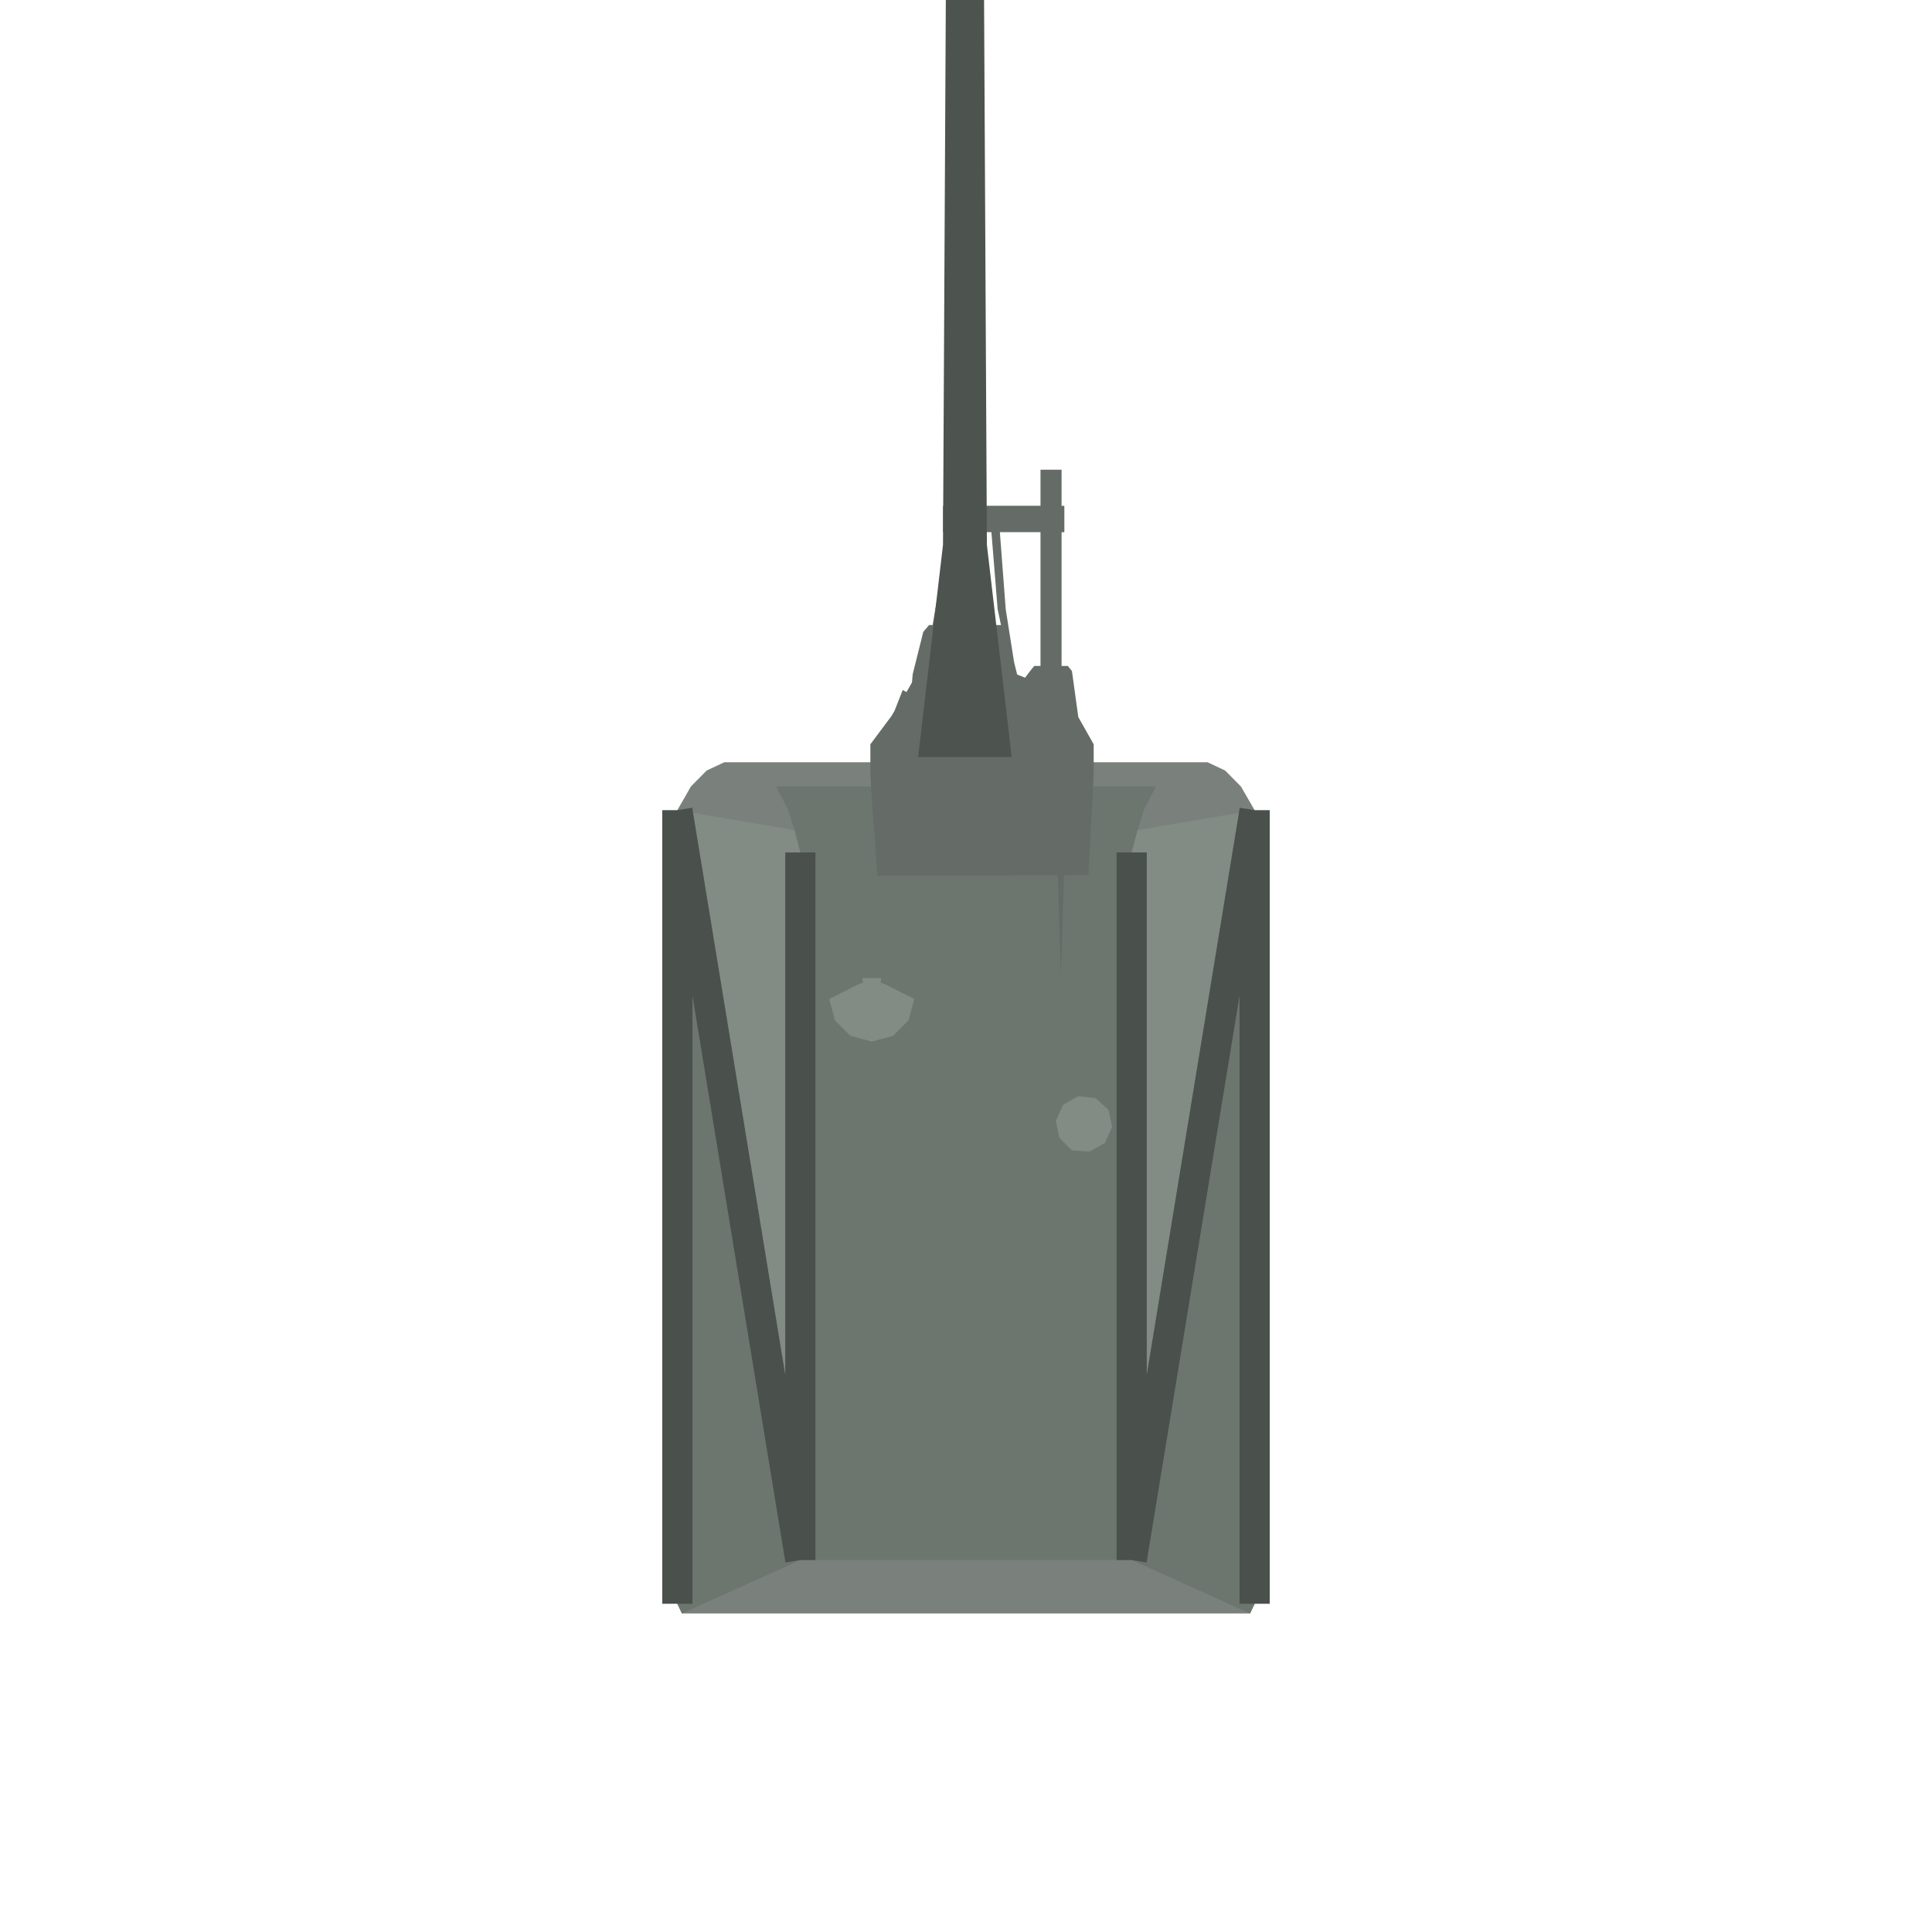
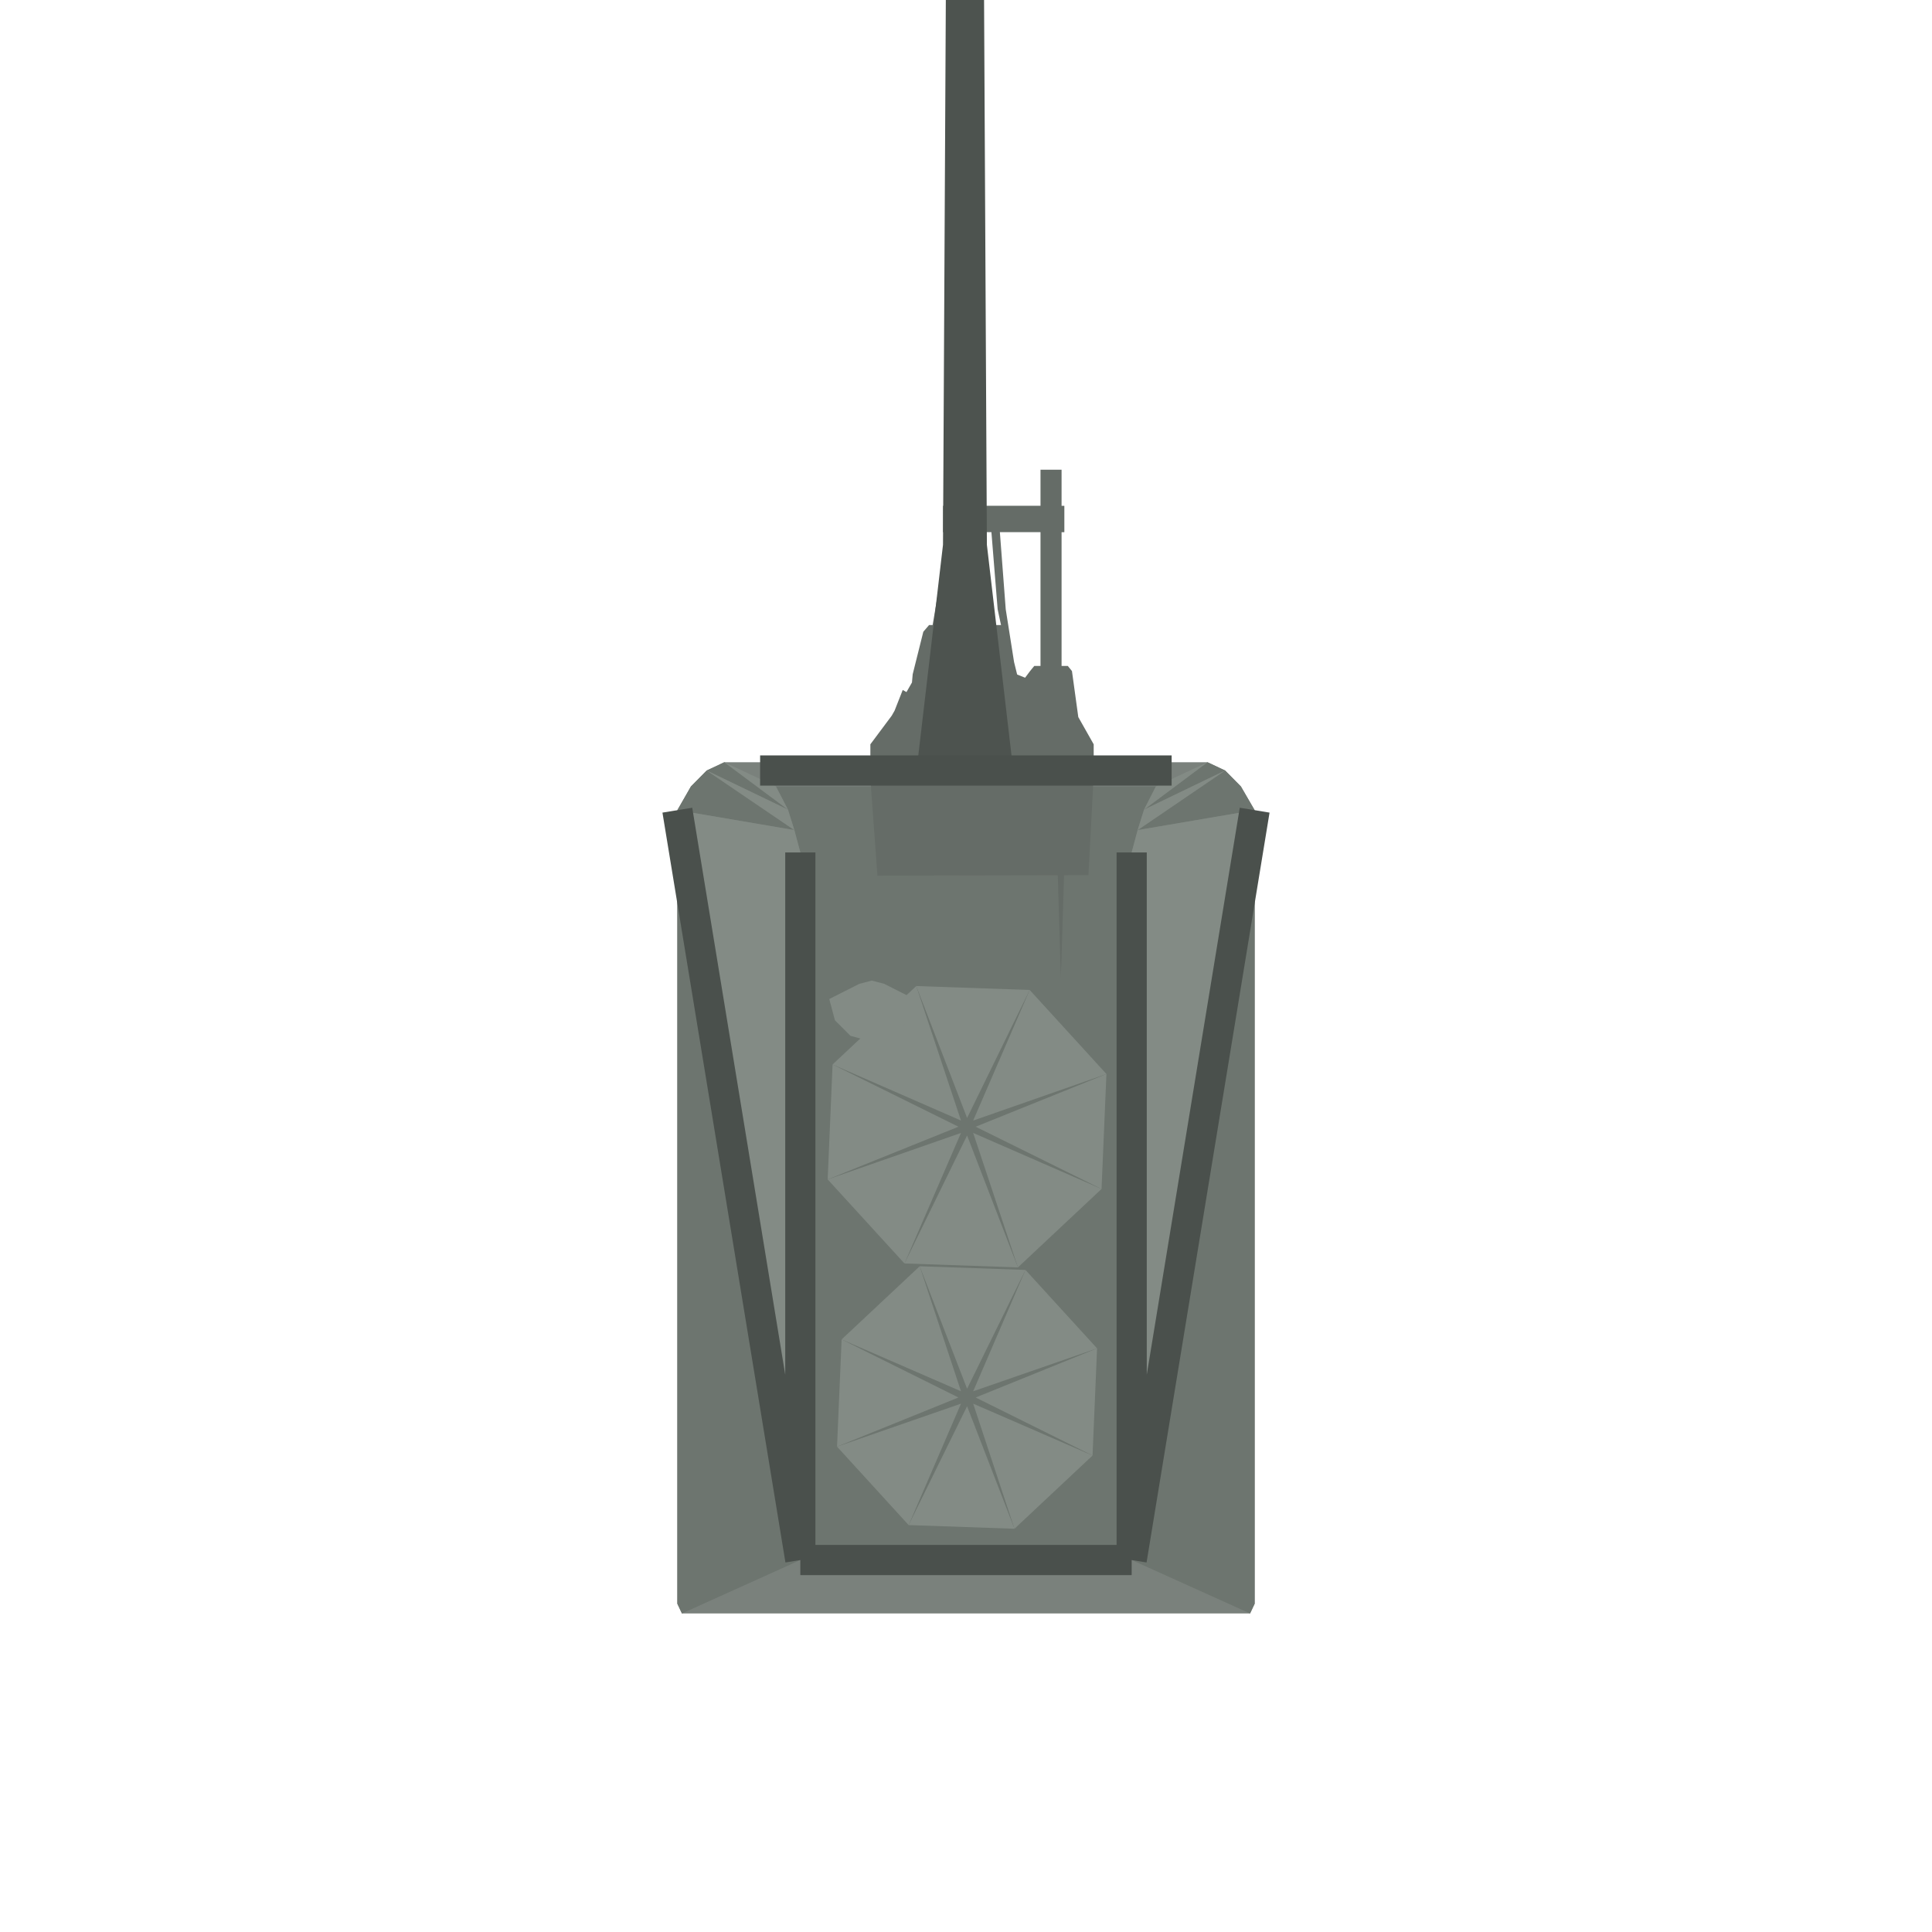
<svg xmlns="http://www.w3.org/2000/svg" viewBox="0 0 320 320">
-   <path d="M112.19 265.63 L112.95 267.24 L207.05 267.24 L207.81 265.63 L207.81 134.19 L205.53 130.26 L202.92 127.62 L200.00 126.25 L119.97 126.25 L117.05 127.62 L114.44 130.26 L112.19 134.19 Z" fill="#7a817c" fill-rule="evenodd" />
-   <path d="M112.19 265.63 L112.95 267.24 L132.56 258.39 L112.19 134.19 Z" fill="#6d756f" fill-rule="evenodd" />
-   <path d="M187.44 258.39 L207.05 267.24 L207.81 265.63 L207.81 134.19 Z" fill="#6d756f" fill-rule="evenodd" />
-   <path d="M128.52 130.26 L130.51 134.10 L131.57 137.49 L132.56 141.19 L132.56 258.39 L187.44 258.39 L187.44 141.19 L188.43 137.49 L189.49 134.10 L191.45 130.26 Z" fill="#6d756f" fill-rule="evenodd" />
-   <path d="M112.19 134.19 L132.56 258.39 L132.56 141.19 L131.57 137.49 Z" fill="#838b85" fill-rule="evenodd" />
-   <path d="M187.44 258.39 L207.81 134.19 L188.43 137.49 L187.44 141.19 Z" fill="#838b85" fill-rule="evenodd" />
-   <path d="M137.35 165.47 L138.29 168.99 L140.87 171.57 L144.39 172.52 L147.92 171.57 L150.49 168.99 L151.43 165.47 L146.45 162.95 L145.90 162.81 L145.92 161.99 L142.86 161.99 L142.90 162.80 L142.34 162.95 Z" fill="#838b85" fill-rule="evenodd" />
-   <path d="M174.88 185.64 L175.47 188.47 L177.53 190.53 L180.49 190.74 L183.01 189.31 L184.20 186.67 L183.61 183.83 L181.47 181.88 L178.59 181.56 L176.07 182.99 Z" fill="#838b85" fill-rule="evenodd" />
-   <path d="M144.16 128.27 L144.24 129.38 L144.27 130.50 L145.33 145.03 L175.20 144.97 L175.71 162.03 L175.76 160.05 L175.77 160.30 L176.24 144.97 L180.28 144.96 L181.04 130.50 L181.05 130.19 L181.15 128.27 L181.15 123.28 L178.60 118.77 L177.55 111.15 L176.86 110.30 L175.83 110.30 L175.83 88.15 L176.29 88.15 L176.29 83.78 L175.83 83.78 L175.83 77.80 L172.34 77.80 L172.34 83.77 L157.14 83.77 L156.19 83.78 L156.19 88.15 L156.70 88.15 L157.08 88.15 L157.08 88.19 L154.47 103.53 L153.88 103.53 L152.93 104.64 L151.17 111.68 L151.05 113.04 L150.14 114.63 L149.52 114.28 L148.17 117.71 L147.69 118.55 L144.16 123.28 Z M155.41 103.53 L158.35 88.33 L158.35 88.14 L164.21 88.14 L165.24 100.90 L165.81 103.58 L165.77 103.53 Z M165.61 88.14 L172.34 88.14 L172.34 110.30 L171.31 110.30 L170.61 111.15 L169.79 112.25 L168.47 111.72 L167.96 109.65 L166.58 100.91 Z" fill="#656c67" fill-rule="evenodd" />
-   <path d="M207.81 265.63 L207.81 134.19 M112.19 134.19 L112.19 265.63 M207.81 134.19 L187.44 258.39 M132.56 258.39 L112.19 134.19 M187.44 141.19 L187.44 258.39 M132.56 258.39 L132.56 141.19" fill="none" stroke="#4a504c" stroke-width="5" />
-   <path d="M152.07 125.39 L167.57 125.39 L163.46 90.24 L162.89 -19.64 L156.76 -19.64 L156.19 90.24 Z" fill="#4d534f" fill-rule="evenodd" />
+   <g class="vehicle-primary">
+     <path d="M112.19 265.63 L112.95 267.24 L207.05 267.24 L207.81 265.63 L207.81 134.19 L205.53 130.26 L202.92 127.62 L200.00 126.25 L119.97 126.25 L117.05 127.62 L114.44 130.26 L112.19 134.19 Z" fill="#7a817c" fill-rule="evenodd" />
+     <path d="M112.19 265.63 L112.95 267.24 L132.56 258.39 L112.19 134.19 Z" fill="#6d756f" fill-rule="evenodd" />
+     <path d="M112.19 134.19 L131.57 137.49 L117.05 127.62 L114.44 130.26 Z" fill="#6d756f" fill-rule="evenodd" />
+     <path d="M117.05 127.62 L130.51 134.10 L119.97 126.25 Z" fill="#6d756f" fill-rule="evenodd" />
+     <path d="M187.44 258.39 L207.05 267.24 L207.81 265.63 L207.81 134.19 Z" fill="#6d756f" fill-rule="evenodd" />
+     <path d="M188.43 137.49 L207.81 134.19 L205.53 130.26 L202.92 127.62 Z" fill="#6d756f" fill-rule="evenodd" />
+     <path d="M189.49 134.10 L202.92 127.62 L200.00 126.25 Z" fill="#6d756f" fill-rule="evenodd" />
+     <path d="M128.52 130.26 L130.51 134.10 L131.57 137.49 L132.56 141.19 L132.56 258.39 L187.44 258.39 L187.44 141.19 L188.43 137.49 L189.49 134.10 L191.45 130.26 Z" fill="#6d756f" fill-rule="evenodd" />
+     <path d="M144.16 128.27 L144.24 129.38 L144.27 130.50 L145.33 145.03 L175.20 144.97 L175.71 162.03 L175.76 160.05 L175.77 160.30 L176.24 144.97 L180.28 144.96 L181.04 130.50 L181.05 130.19 L181.15 128.27 L181.15 123.28 L178.60 118.77 L177.55 111.15 L176.86 110.30 L175.83 110.30 L175.83 88.15 L176.29 88.15 L176.29 83.78 L175.83 83.78 L175.83 77.80 L172.34 77.80 L172.34 83.77 L157.14 83.77 L156.19 83.78 L156.19 88.15 L156.70 88.15 L157.08 88.15 L157.08 88.19 L154.47 103.53 L153.88 103.53 L152.93 104.64 L151.17 111.68 L151.05 113.04 L150.14 114.63 L149.52 114.28 L148.17 117.71 L147.69 118.55 L144.16 123.28 Z M155.41 103.53 L158.35 88.33 L158.35 88.14 L164.21 88.14 L165.24 100.90 L165.81 103.58 L165.77 103.53 Z M165.61 88.14 L172.34 88.14 L172.34 110.30 L171.31 110.30 L170.61 111.15 L169.79 112.25 L168.47 111.72 L167.96 109.65 L166.58 100.91 Z" fill="#656c67" fill-rule="evenodd" />
+     <path d="M152.07 125.39 L167.57 125.39 L163.46 90.24 L162.89 -19.64 L156.76 -19.64 L156.19 90.24 Z" fill="#4d534f" fill-rule="evenodd" />
+   </g>
+   <g class="vehicle-secondary">
+     <path d="M112.19 134.19 L132.56 258.39 L132.56 141.19 L131.57 137.49 Z" fill="#838b85" fill-rule="evenodd" />
+     <path d="M117.05 127.62 L131.57 137.49 L130.51 134.10 Z" fill="#838b85" fill-rule="evenodd" />
+     <path d="M119.97 126.25 L130.51 134.10 L128.52 130.26 Z" fill="#838b85" fill-rule="evenodd" />
+     <path d="M137.09 195.35 L149.81 209.27 L159.17 187.65 Z" fill="#838b85" fill-rule="evenodd" />
+     <path d="M137.09 195.35 L158.75 186.62 L137.90 176.31 Z" fill="#838b85" fill-rule="evenodd" />
+     <path d="M137.90 176.31 L159.17 185.60 L151.76 163.32 Z" fill="#838b85" fill-rule="evenodd" />
+     <path d="M138.64 239.61 L150.50 252.60 L159.17 232.49 Z" fill="#838b85" fill-rule="evenodd" />
+     <path d="M138.64 239.61 L158.75 231.47 L139.40 221.85 Z" fill="#838b85" fill-rule="evenodd" />
+     <path d="M139.40 221.85 L159.17 230.44 L152.33 209.73 Z" fill="#838b85" fill-rule="evenodd" />
+     <path d="M149.81 209.27 L168.60 209.92 L160.18 188.07 Z" fill="#838b85" fill-rule="evenodd" />
+     <path d="M150.50 252.60 L168.03 253.21 L160.18 232.92 Z" fill="#838b85" fill-rule="evenodd" />
+     <path d="M151.76 163.32 L160.18 185.17 L170.55 163.97 Z" fill="#838b85" fill-rule="evenodd" />
+     <path d="M152.33 209.73 L160.18 230.02 L169.85 210.34 Z" fill="#838b85" fill-rule="evenodd" />
+     <path d="M161.19 232.49 L168.03 253.21 L180.96 241.08 Z" fill="#838b85" fill-rule="evenodd" />
+     <path d="M161.19 187.65 L168.60 209.92 L182.45 196.93 Z" fill="#838b85" fill-rule="evenodd" />
+     <path d="M161.19 230.44 L181.71 223.33 L169.85 210.34 Z" fill="#838b85" fill-rule="evenodd" />
+     <path d="M161.19 185.60 L183.26 177.89 L170.55 163.97 Z" fill="#838b85" fill-rule="evenodd" />
+     <path d="M161.60 231.47 L180.96 241.08 L181.71 223.33 Z" fill="#838b85" fill-rule="evenodd" />
+     <path d="M161.60 186.62 L182.45 196.93 L183.26 177.89 Z" fill="#838b85" fill-rule="evenodd" />
+     <path d="M187.44 258.39 L207.81 134.19 L188.43 137.49 L187.44 141.19 Z" fill="#838b85" fill-rule="evenodd" />
+     <path d="M188.43 137.49 L202.92 127.62 L189.49 134.10 Z" fill="#838b85" fill-rule="evenodd" />
+     <path d="M189.49 134.10 L200.00 126.25 L191.45 130.26 Z" fill="#838b85" fill-rule="evenodd" />
+     <path d="M137.35 165.47 L138.29 168.99 L140.87 171.57 L144.39 172.52 L147.92 171.57 L150.49 168.99 L151.43 165.47 L146.45 162.95 L144.39 162.42 L142.34 162.95 Z" fill="#838b85" fill-rule="evenodd" />
+     <path d="M207.81 134.19 L187.44 258.39 M187.44 141.19 L187.44 258.39 M132.56 258.39 L112.19 134.19 M132.56 258.39 L132.56 141.19" fill="none" stroke="#4a504c" stroke-width="5" />
+   </g>
+   <g class="vehicle-micro-detail">
+     <path d="M132.56 258.39 L187.44 258.39 M194.06 127.62 L125.90 127.62" fill="none" stroke="#4a504c" stroke-width="5" />
+   </g>
</svg>
